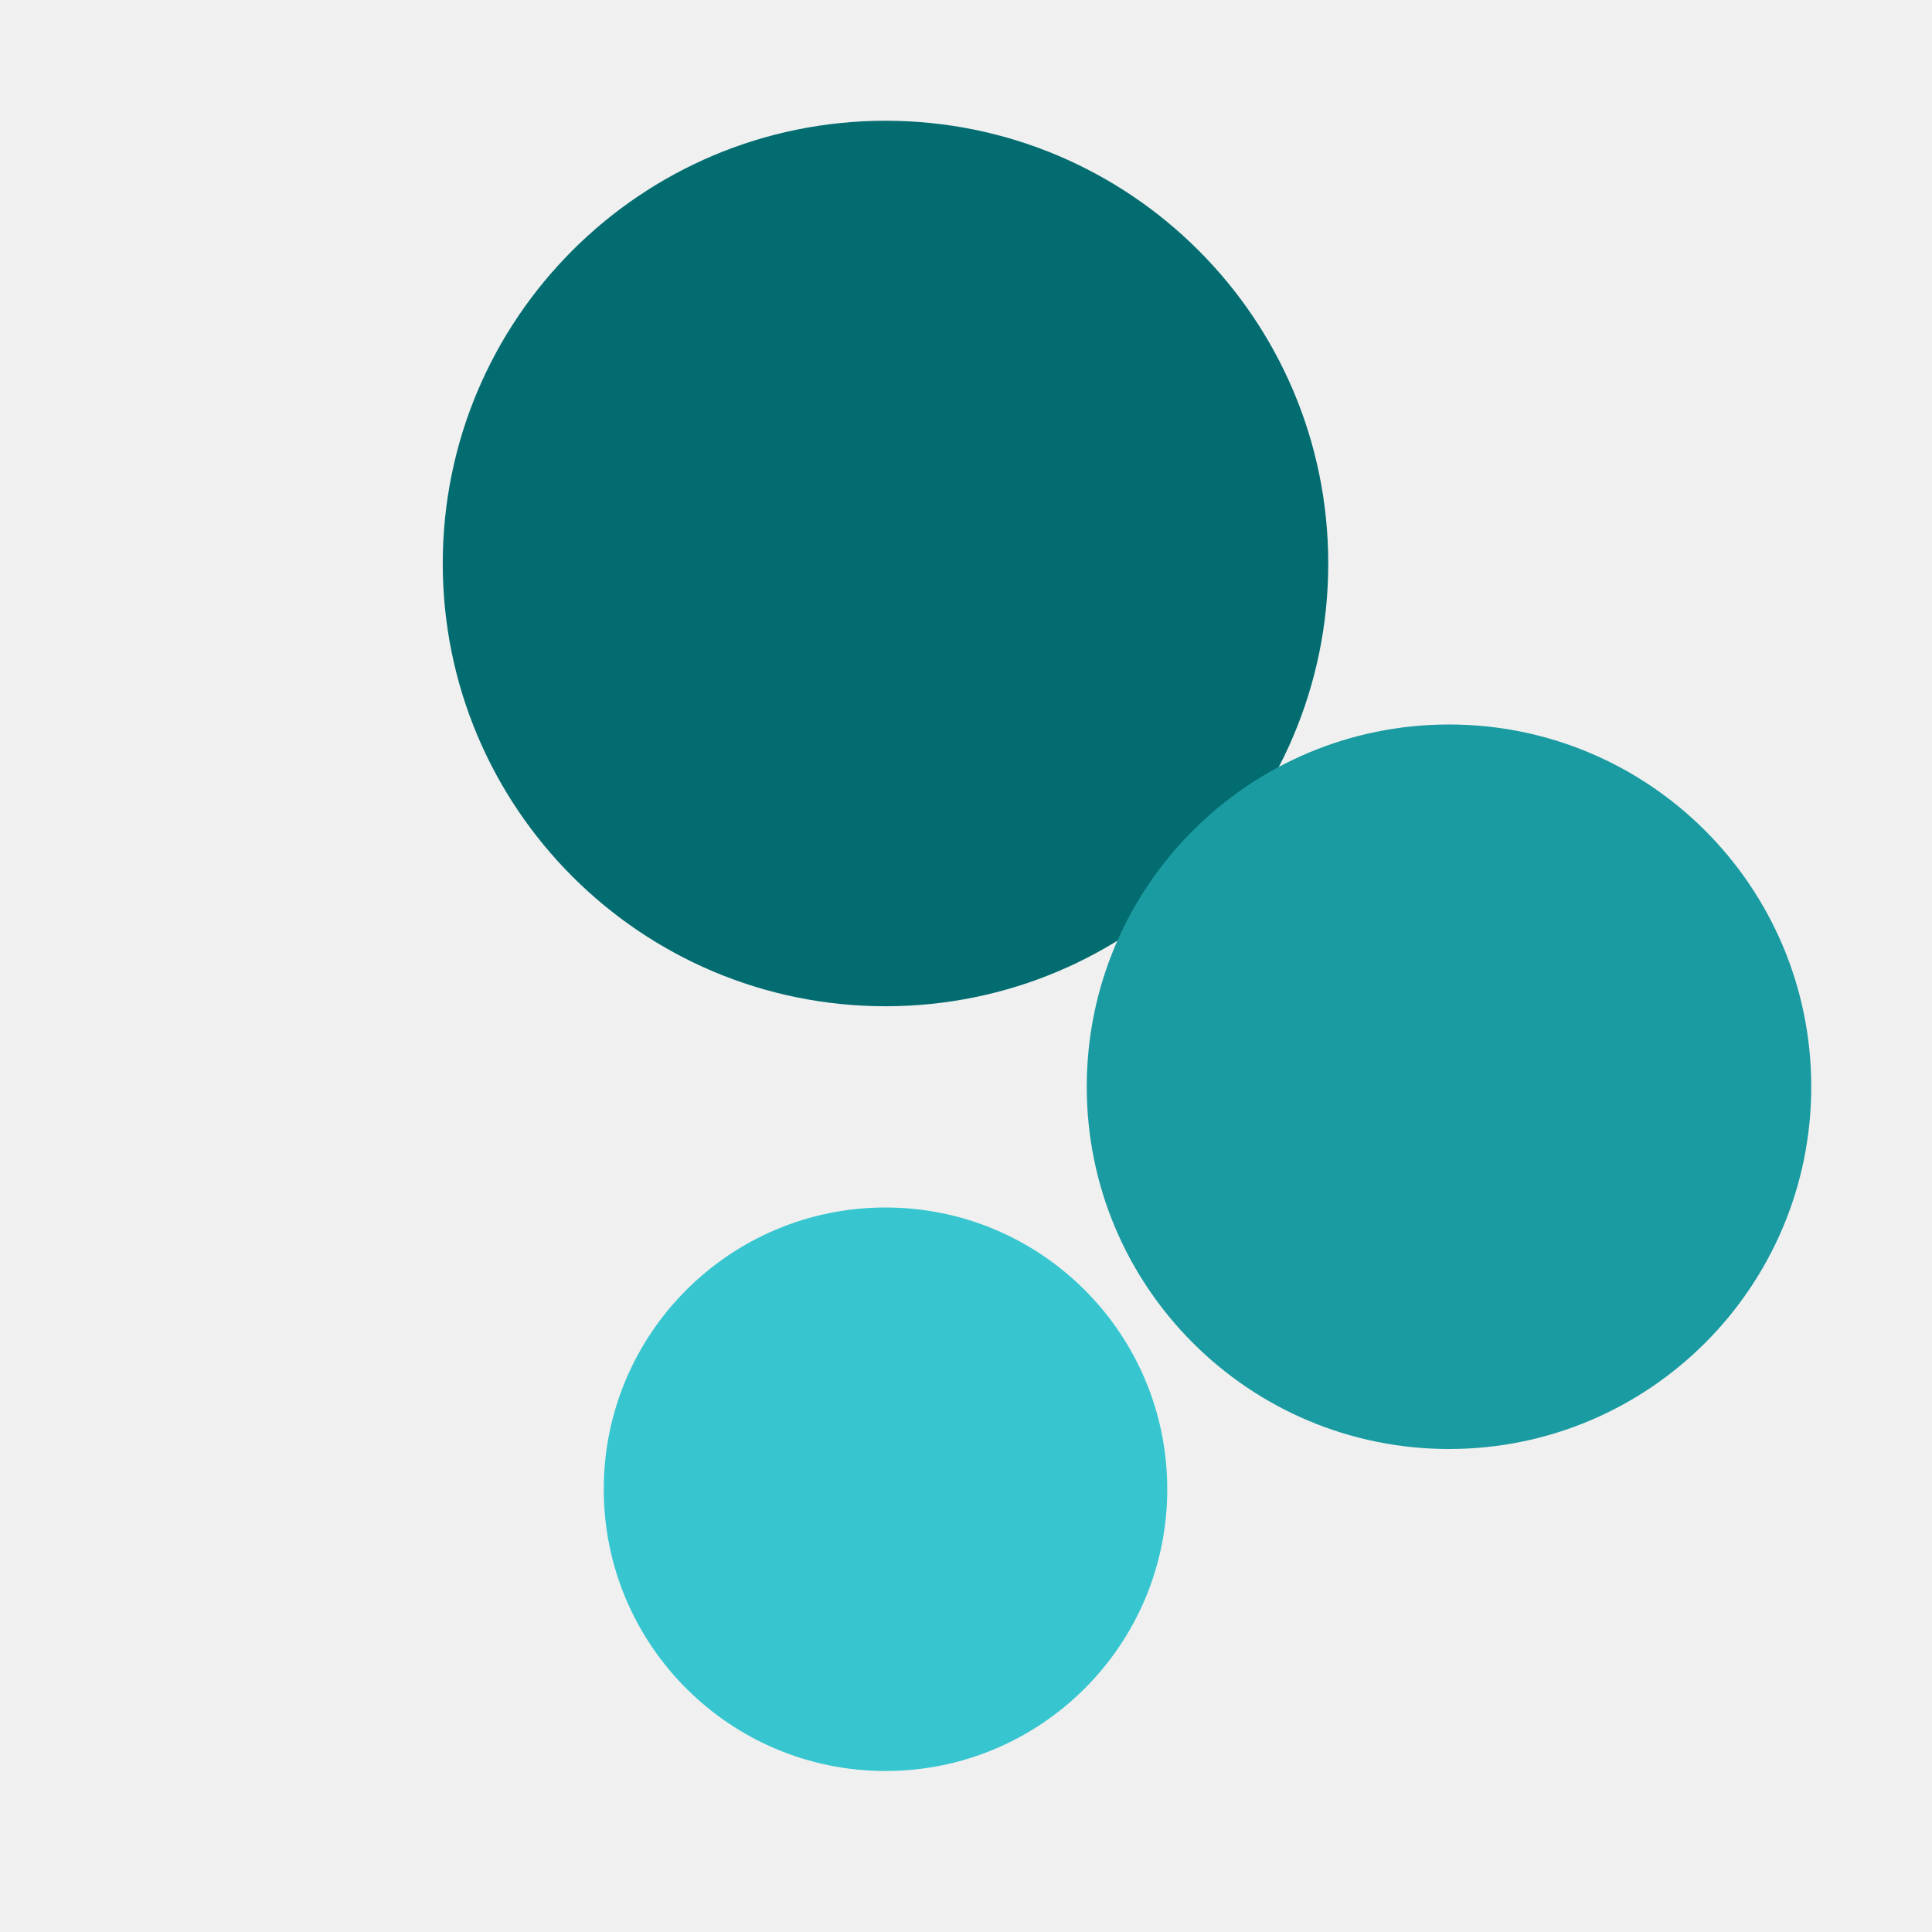
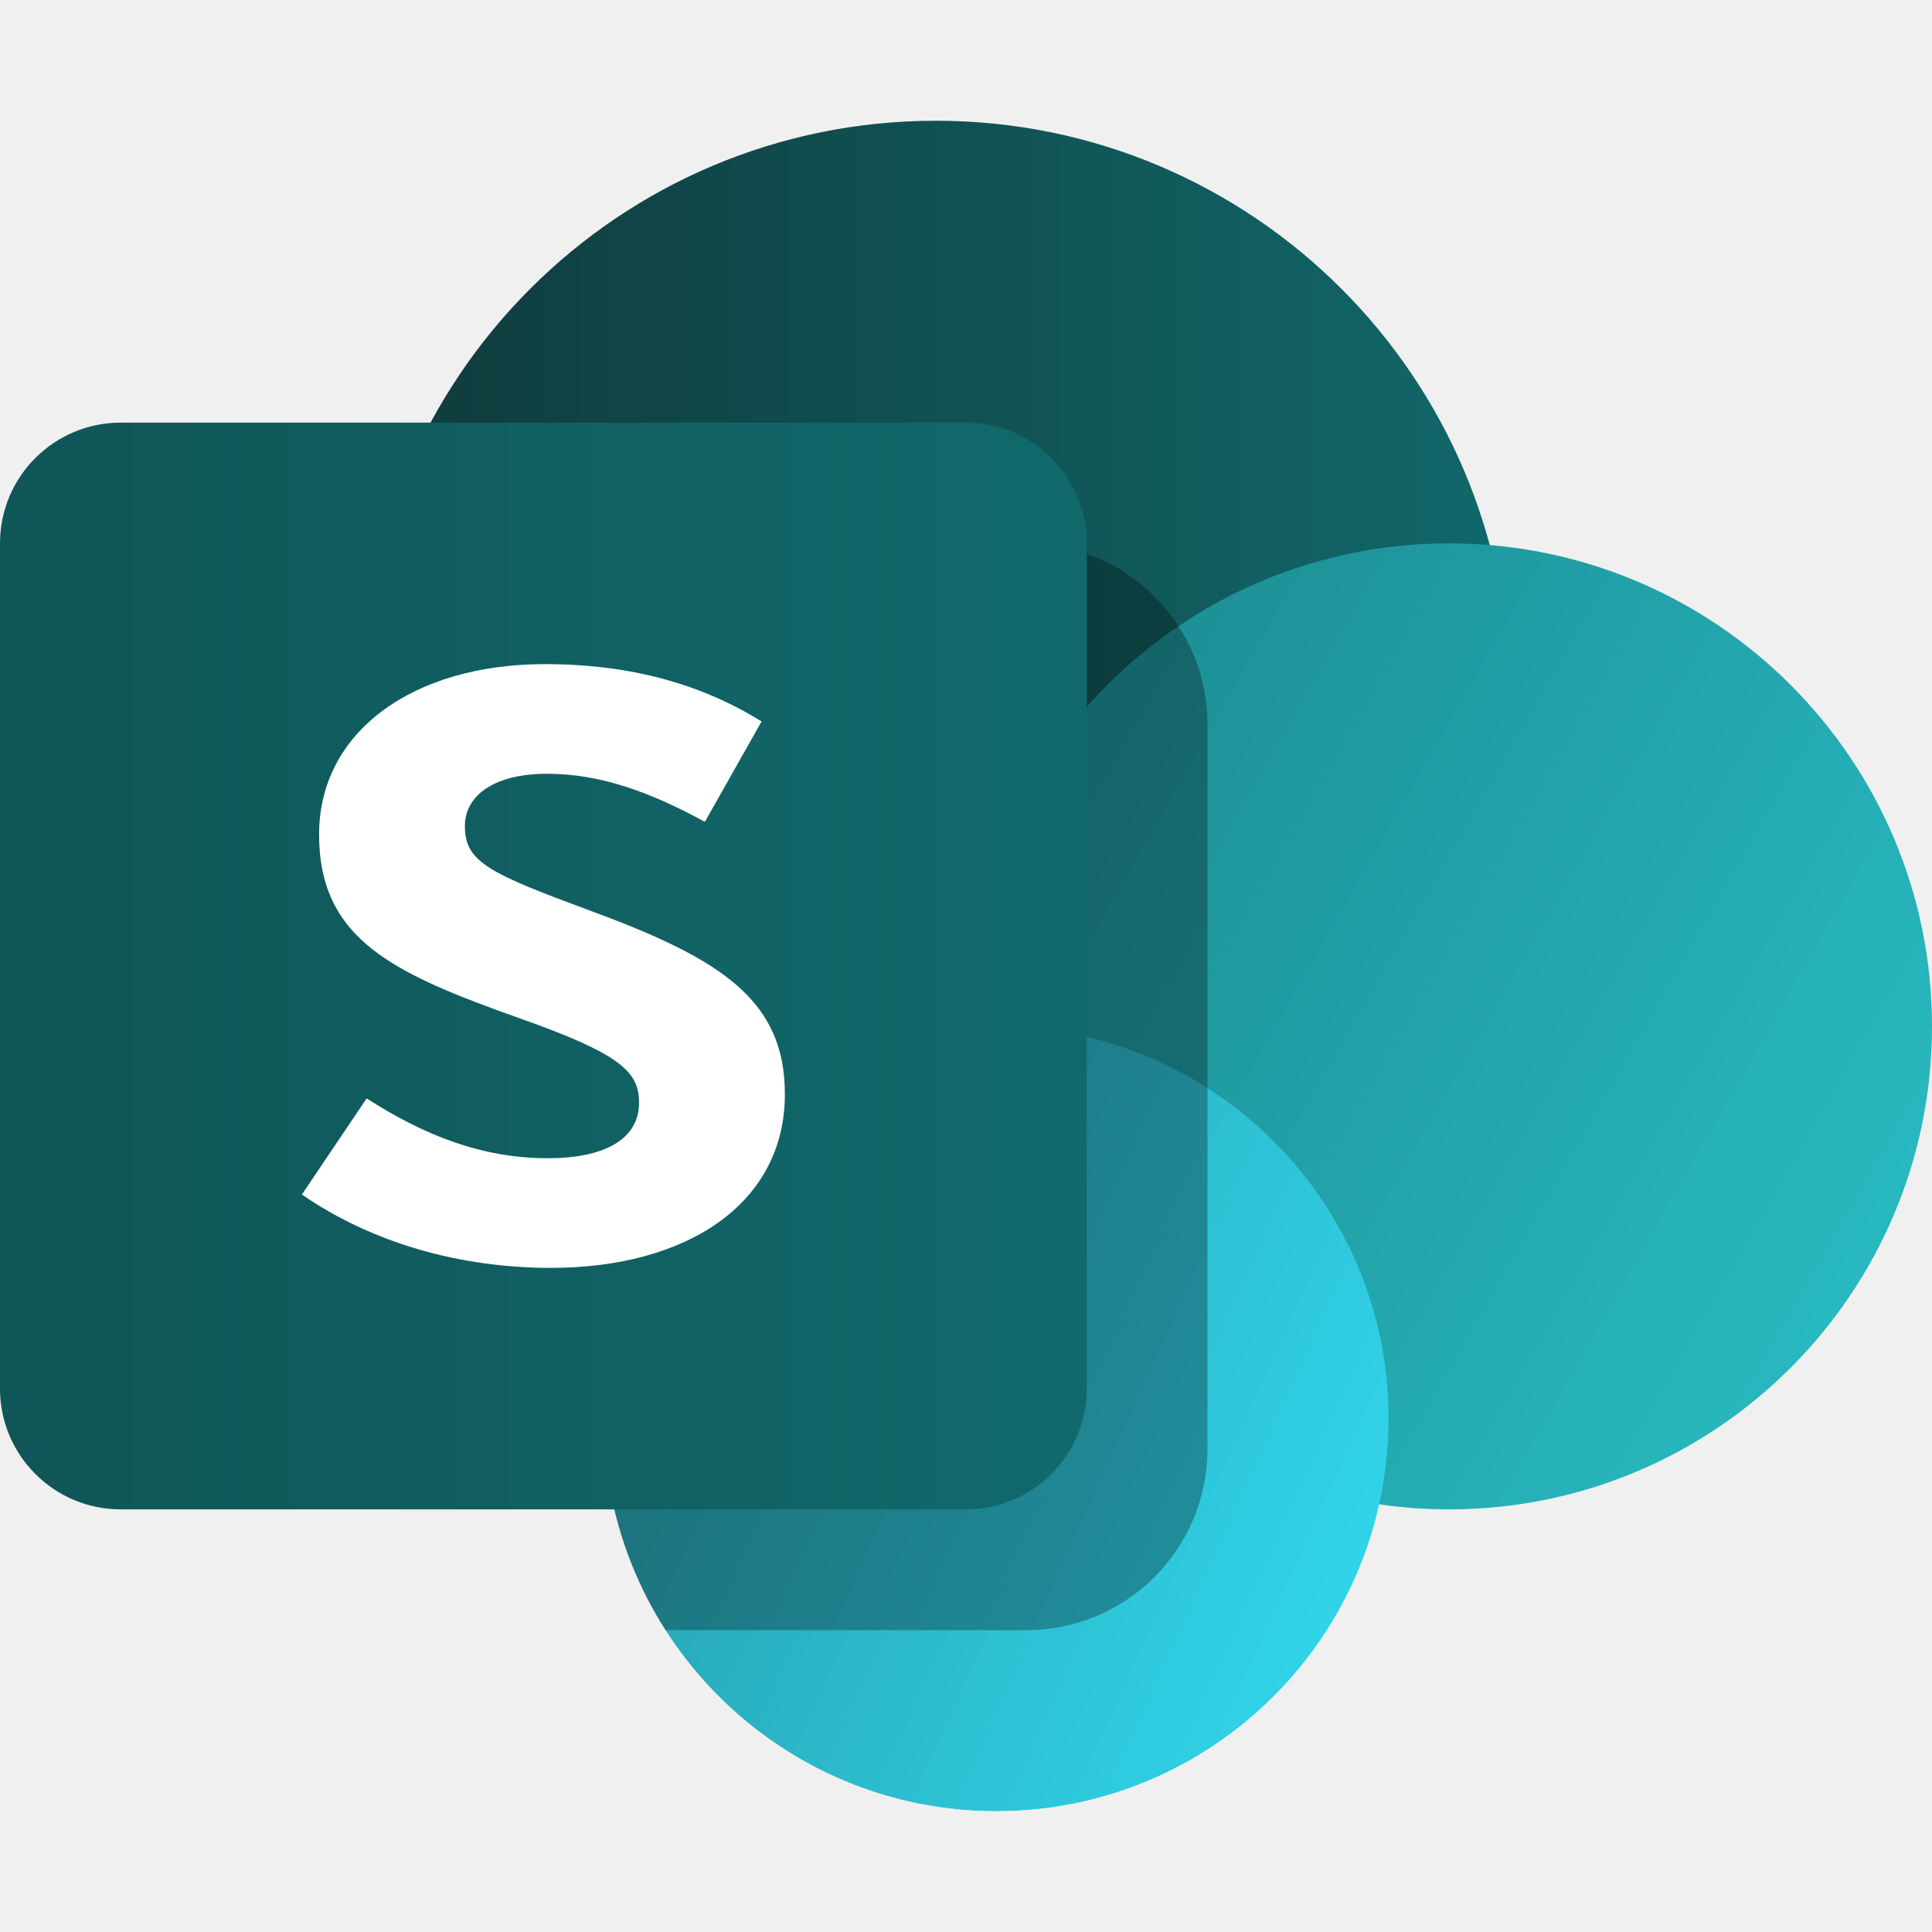
- <svg xmlns="http://www.w3.org/2000/svg" viewBox="0 0 24 24">
-   <circle cx="11" cy="7" r="5.5" fill="#036C70" />
-   <circle cx="18" cy="13.5" r="4.5" fill="#1A9BA1" />
-   <circle cx="11" cy="18.5" r="3.5" fill="#37C6D0" />
+ <svg xmlns="http://www.w3.org/2000/svg" width="800px" height="800px" viewBox="0 0 32 32" fill="none">
+   <circle cx="15.5" cy="11.5" r="9.5" fill="url(#paint0_linear_87_7767)" />
+   <circle cx="24" cy="17" r="8" fill="url(#paint1_linear_87_7767)" />
+   <mask id="mask0_87_7767" style="mask-type:alpha" maskUnits="userSpaceOnUse" x="10" y="6" width="13" height="24">
+     <path d="M23 23.5C23 27.09 20.09 30 16.5 30C12.91 30 10 27.09 10 23.5C10 19.91 10 6 10 6H23C23 6 23 21.199 23 23.5Z" fill="#C4C4C4" />
+   </mask>
+   <g mask="url(#mask0_87_7767)">
+     <circle cx="16.5" cy="23.5" r="6.5" fill="url(#paint2_linear_87_7767)" />
+     <path d="M7 12C7 10.343 8.343 9 10 9H17C18.657 9 20 10.343 20 12V24C20 25.657 18.657 27 17 27H7V12Z" fill="#000000" fill-opacity="0.3" />
+   </g>
+   <rect y="7" width="18" height="18" rx="2" fill="url(#paint3_linear_87_7767)" />
+   <path d="M13 18.123C13 16.573 11.96 15.888 9.797 15.092C8.103 14.464 7.7 14.282 7.7 13.682C7.7 13.165 8.203 12.816 9.059 12.816C9.931 12.816 10.753 13.109 11.675 13.612L12.614 11.95C11.625 11.335 10.451 11 9.025 11C6.845 11 5.285 12.117 5.285 13.821C5.285 15.567 6.526 16.126 8.606 16.866C10.266 17.453 10.585 17.746 10.585 18.263C10.585 18.877 9.998 19.184 9.075 19.184C7.985 19.184 7.029 18.807 6.073 18.193L5 19.785C6.174 20.595 7.633 21 9.126 21C11.373 21 13 19.939 13 18.123Z" fill="white" />
+   <defs>
+     <linearGradient id="paint0_linear_87_7767" x1="6" y1="11.5" x2="26.583" y2="11.5" gradientUnits="userSpaceOnUse">
+       <stop stop-color="#103A3B" />
+       <stop offset="1" stop-color="#116B6E" />
+     </linearGradient>
+     <linearGradient id="paint1_linear_87_7767" x1="18" y1="13" x2="32" y2="21" gradientUnits="userSpaceOnUse">
+       <stop stop-color="#1D9097" />
+       <stop offset="1" stop-color="#29BBC2" />
+     </linearGradient>
+     <linearGradient id="paint2_linear_87_7767" x1="12" y1="21.5" x2="23" y2="26.5" gradientUnits="userSpaceOnUse">
+       <stop stop-color="#28A6B5" />
+       <stop offset="1" stop-color="#31D6EC" />
+     </linearGradient>
+     <linearGradient id="paint3_linear_87_7767" x1="0" y1="16" x2="19.5" y2="16" gradientUnits="userSpaceOnUse">
+       <stop stop-color="#105557" />
+       <stop offset="1" stop-color="#116B6E" />
+     </linearGradient>
+   </defs>
</svg>
